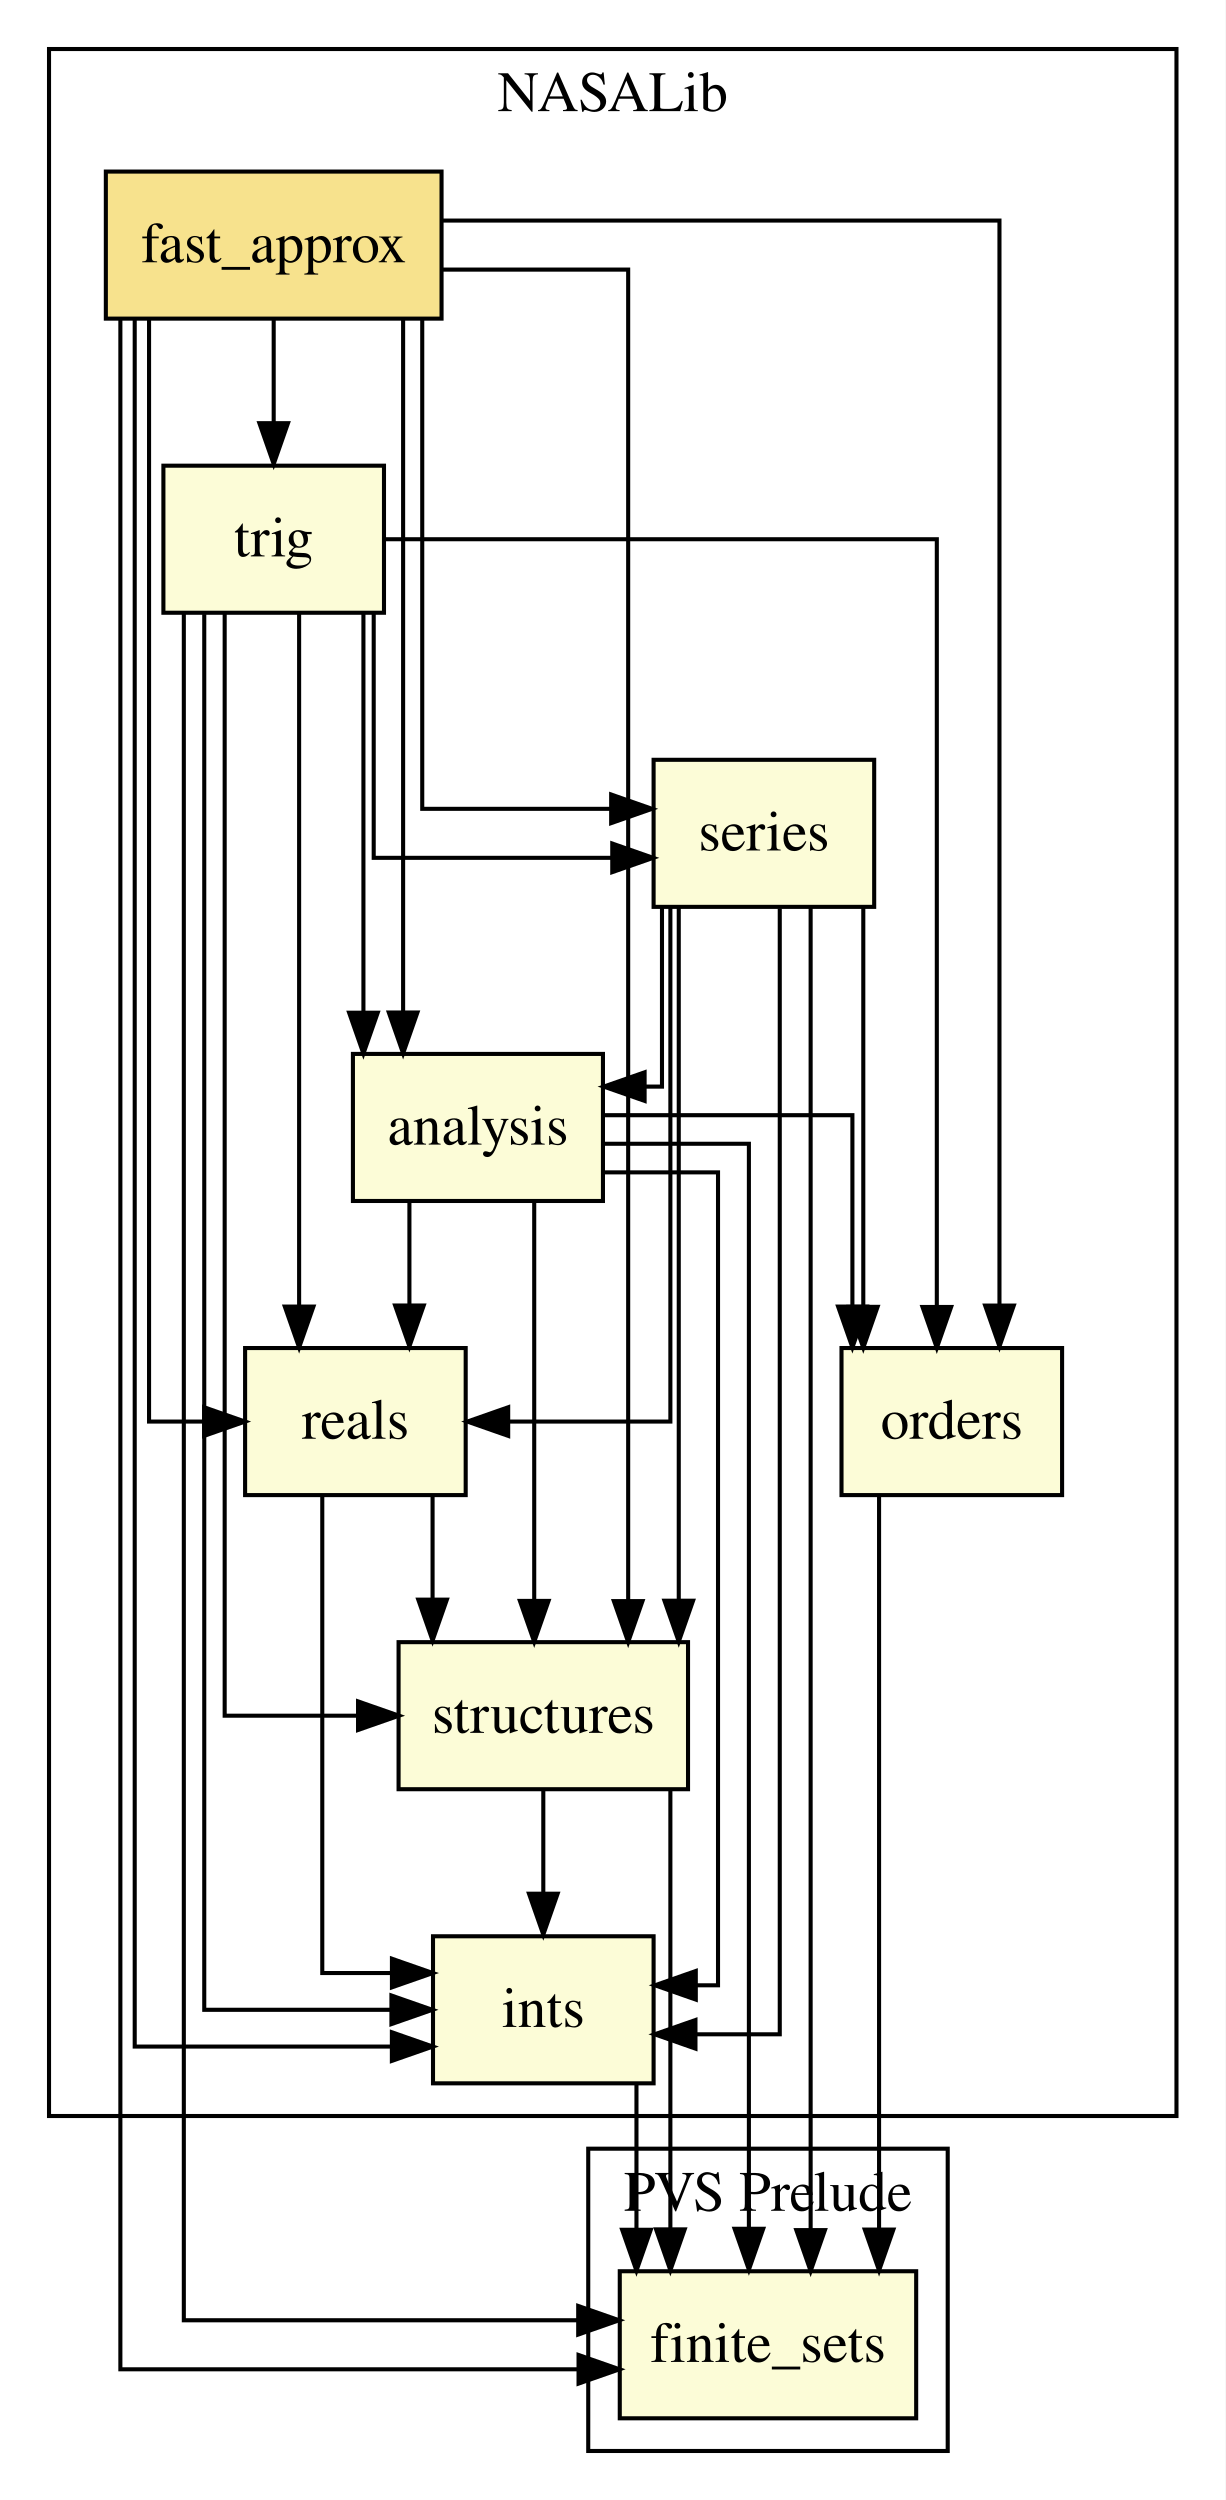
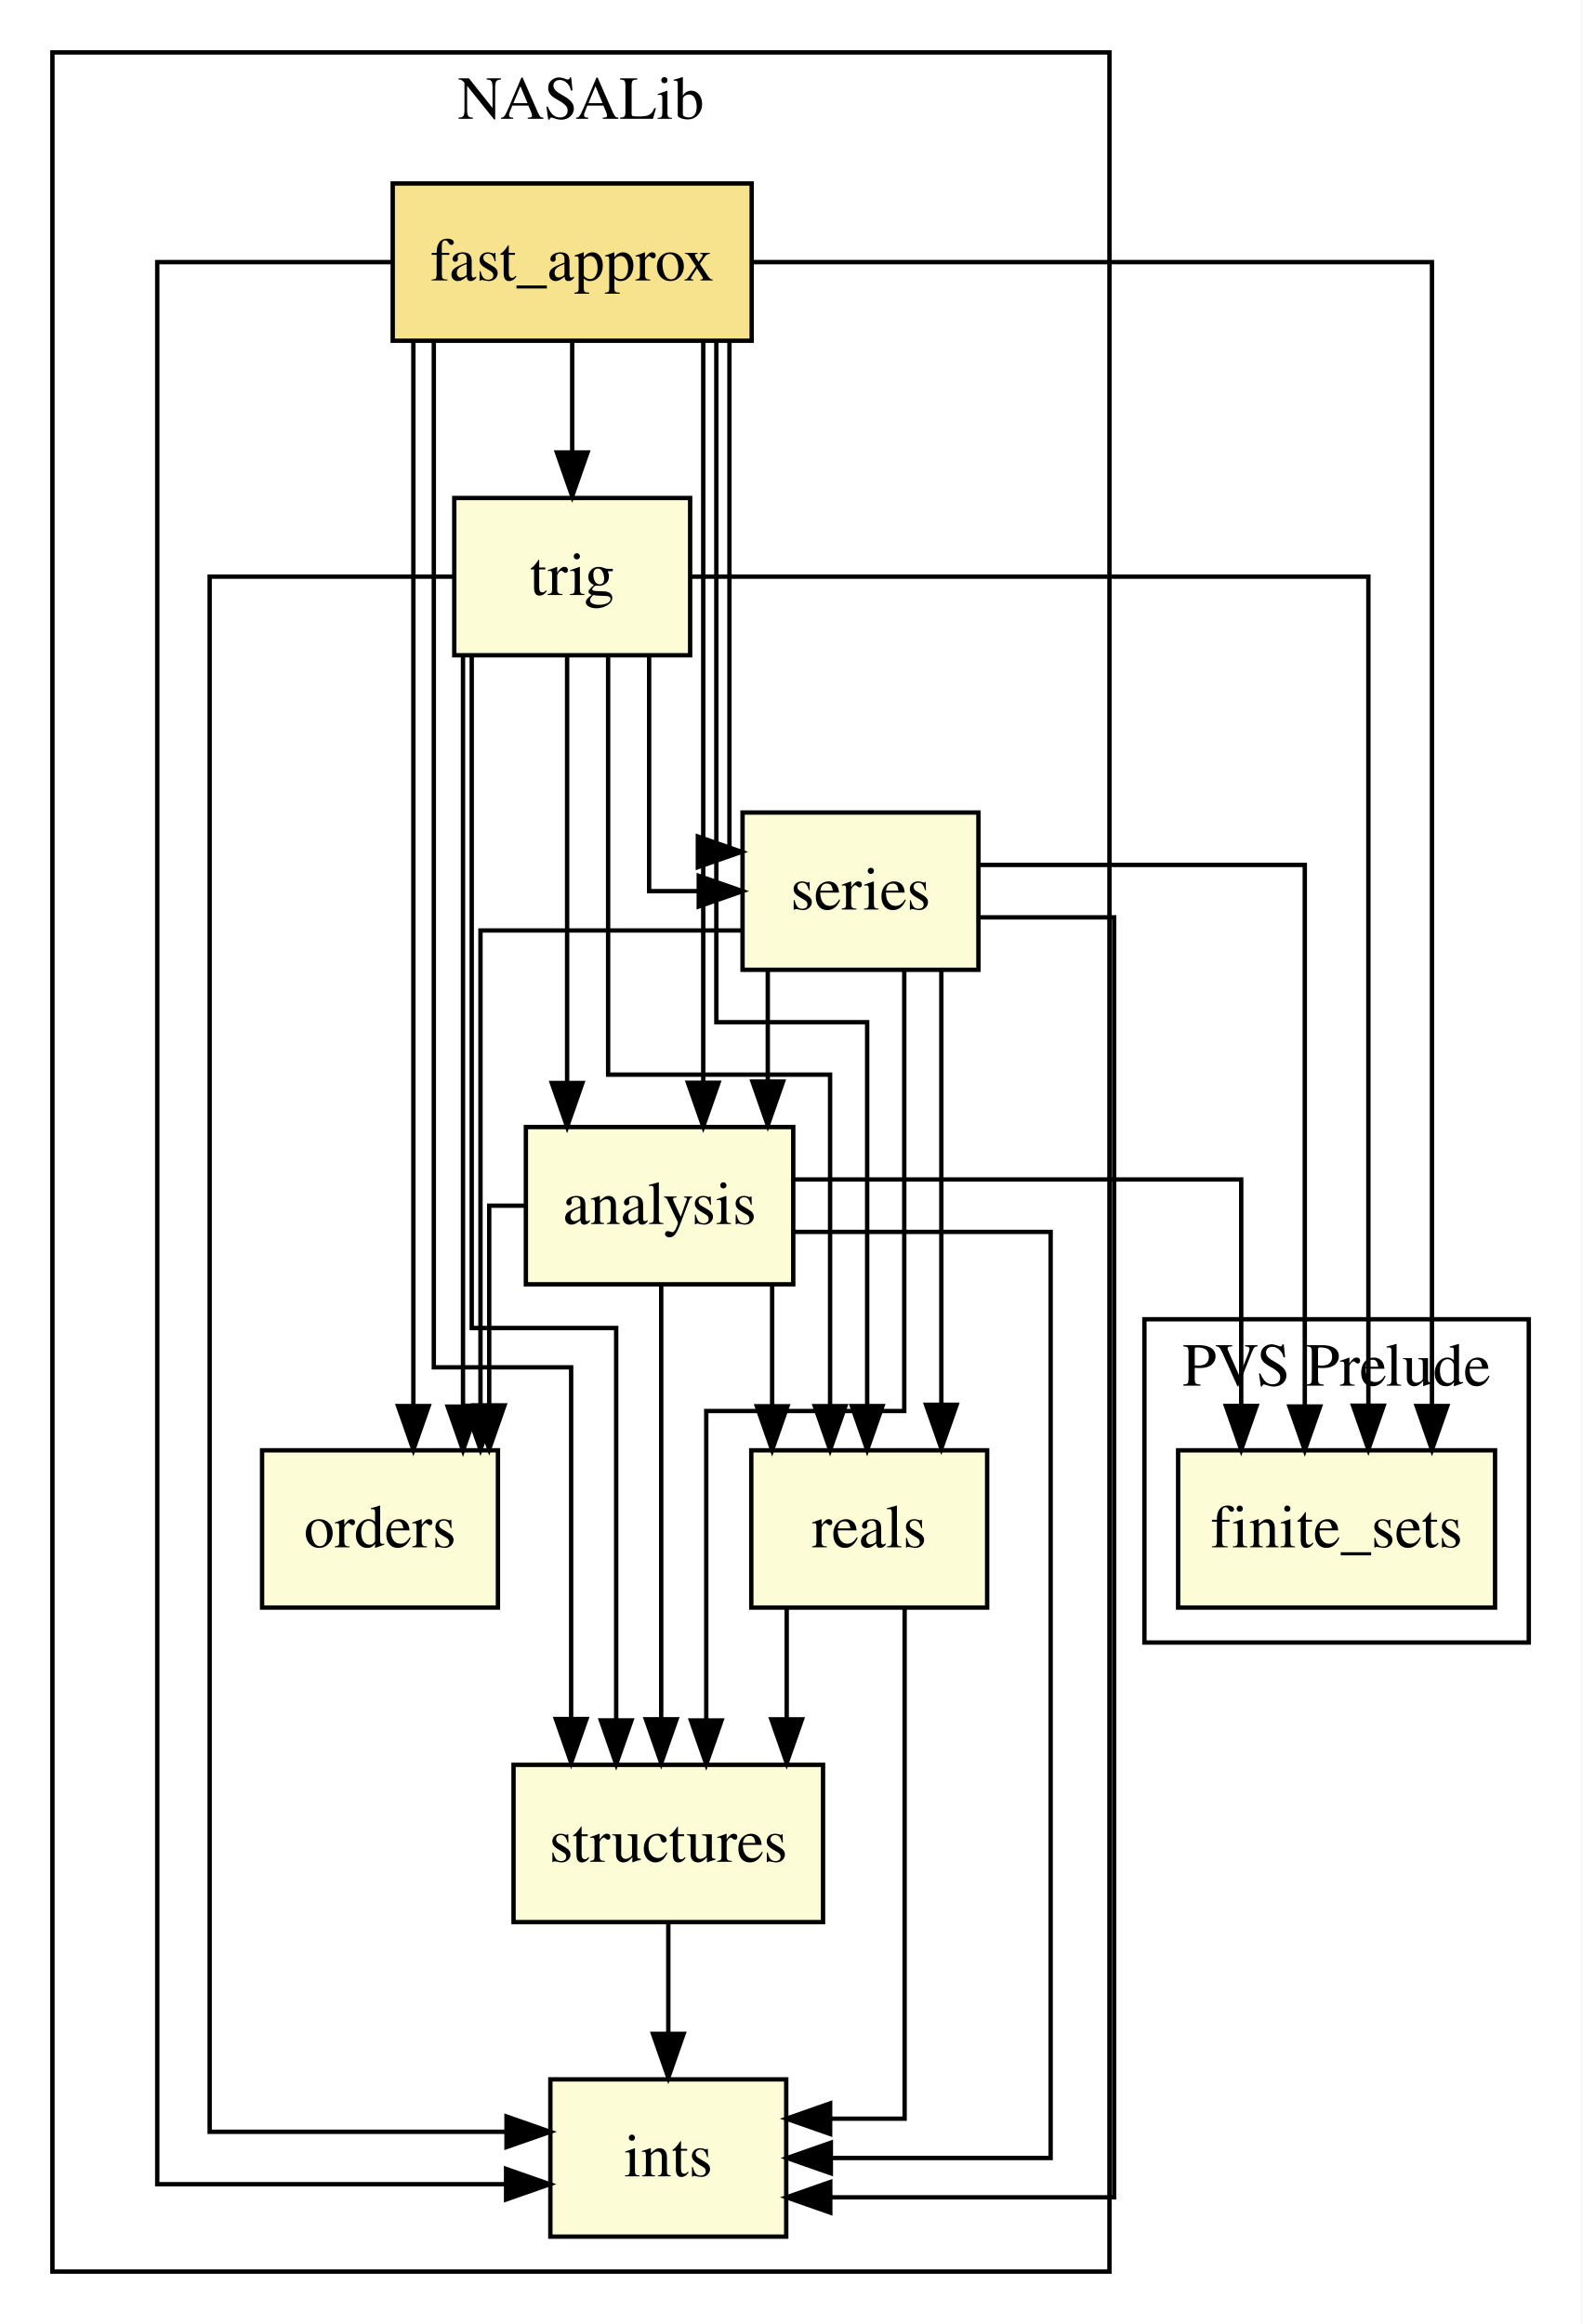
- <svg xmlns="http://www.w3.org/2000/svg" width="300pt" height="612pt" viewBox="0.00 0.00 300.00 612.00">
-   <g id="graph0" class="graph" transform="scale(1 1) rotate(0) translate(4 608)">
-     <polygon fill="#ffffff" stroke="transparent" points="-4,4 -4,-608 296,-608 296,4 -4,4" />
+ <svg xmlns="http://www.w3.org/2000/svg" width="362pt" height="532pt" viewBox="0.00 0.00 362.00 532.00">
+   <g id="graph0" class="graph" transform="scale(1 1) rotate(0) translate(4 528)">
+     <polygon fill="#ffffff" stroke="transparent" points="-4,4 -4,-528 358,-528 358,4 -4,4" />
    <g id="clust1" class="cluster">
-       <polygon fill="none" stroke="#000000" points="8,-90 8,-596 284,-596 284,-90 8,-90" />
-       <text text-anchor="middle" x="146" y="-580.8" font-family="Times,serif" font-size="14.00" fill="#000000">NASALib</text>
+       <polygon fill="none" stroke="#000000" points="8,-8 8,-516 250,-516 250,-8 8,-8" />
+       <text text-anchor="middle" x="129" y="-500.8" font-family="Times,serif" font-size="14.00" fill="#000000">NASALib</text>
    </g>
    <g id="clust2" class="cluster">
-       <polygon fill="none" stroke="#000000" points="140,-8 140,-82 228,-82 228,-8 140,-8" />
-       <text text-anchor="middle" x="184" y="-66.8" font-family="Times,serif" font-size="14.00" fill="#000000">PVS Prelude</text>
+       <polygon fill="none" stroke="#000000" points="258,-152 258,-226 346,-226 346,-152 258,-152" />
+       <text text-anchor="middle" x="302" y="-210.8" font-family="Times,serif" font-size="14.00" fill="#000000">PVS Prelude</text>
    </g>
    <g id="node1" class="node">
-       <polygon fill="#fcfcd7" stroke="#000000" points="143.604,-350 82.396,-350 82.396,-314 143.604,-314 143.604,-350" />
-       <text text-anchor="middle" x="113" y="-327.8" font-family="Times,serif" font-size="14.00" fill="#000000">analysis</text>
+       <polygon fill="#fcfcd7" stroke="#000000" points="177.604,-270 116.396,-270 116.396,-234 177.604,-234 177.604,-270" />
+       <text text-anchor="middle" x="147" y="-247.8" font-family="Times,serif" font-size="14.00" fill="#000000">analysis</text>
    </g>
    <g id="node3" class="node">
-       <polygon fill="#fcfcd7" stroke="#000000" points="156,-134 102,-134 102,-98 156,-98 156,-134" />
-       <text text-anchor="middle" x="129" y="-111.8" font-family="Times,serif" font-size="14.00" fill="#000000">ints</text>
+       <polygon fill="#fcfcd7" stroke="#000000" points="176,-52 122,-52 122,-16 176,-16 176,-52" />
+       <text text-anchor="middle" x="149" y="-29.8" font-family="Times,serif" font-size="14.00" fill="#000000">ints</text>
    </g>
    <g id="edge1" class="edge">
-       <path fill="none" stroke="#000000" d="M143.762,-321C157.982,-321 171.771,-321 171.771,-321 171.771,-321 171.771,-122 171.771,-122 171.771,-122 166.33,-122 166.33,-122" />
-       <polygon fill="#000000" stroke="#000000" points="166.33,-118.5 156.33,-122 166.33,-125.5 166.33,-118.5" />
+       <path fill="none" stroke="#000000" d="M177.563,-246C203.501,-246 236.537,-246 236.537,-246 236.537,-246 236.537,-34 236.537,-34 236.537,-34 186.217,-34 186.217,-34" />
+       <polygon fill="#000000" stroke="#000000" points="186.217,-30.5 176.217,-34 186.217,-37.5 186.217,-30.5" />
    </g>
    <g id="node4" class="node">
-       <polygon fill="#fcfcd7" stroke="#000000" points="256,-278 202,-278 202,-242 256,-242 256,-278" />
-       <text text-anchor="middle" x="229" y="-255.8" font-family="Times,serif" font-size="14.00" fill="#000000">orders</text>
+       <polygon fill="#fcfcd7" stroke="#000000" points="110,-196 56,-196 56,-160 110,-160 110,-196" />
+       <text text-anchor="middle" x="83" y="-173.8" font-family="Times,serif" font-size="14.00" fill="#000000">orders</text>
    </g>
    <g id="edge2" class="edge">
-       <path fill="none" stroke="#000000" d="M143.779,-335C170.409,-335 204.667,-335 204.667,-335 204.667,-335 204.667,-288.155 204.667,-288.155" />
-       <polygon fill="#000000" stroke="#000000" points="208.167,-288.155 204.667,-278.155 201.167,-288.155 208.167,-288.155" />
+       <path fill="none" stroke="#000000" d="M116.271,-252C111.437,-252 108,-252 108,-252 108,-252 108,-206.292 108,-206.292" />
+       <polygon fill="#000000" stroke="#000000" points="111.5,-206.292 108,-196.292 104.5,-206.292 111.5,-206.292" />
    </g>
    <g id="node5" class="node">
-       <polygon fill="#fcfcd7" stroke="#000000" points="110,-278 56,-278 56,-242 110,-242 110,-278" />
-       <text text-anchor="middle" x="83" y="-255.8" font-family="Times,serif" font-size="14.00" fill="#000000">reals</text>
+       <polygon fill="#fcfcd7" stroke="#000000" points="222,-196 168,-196 168,-160 222,-160 222,-196" />
+       <text text-anchor="middle" x="195" y="-173.8" font-family="Times,serif" font-size="14.00" fill="#000000">reals</text>
    </g>
    <g id="edge3" class="edge">
-       <path fill="none" stroke="#000000" d="M96.224,-313.831C96.224,-313.831 96.224,-288.413 96.224,-288.413" />
-       <polygon fill="#000000" stroke="#000000" points="99.724,-288.413 96.224,-278.413 92.724,-288.413 99.724,-288.413" />
+       <path fill="none" stroke="#000000" d="M172.776,-233.708C172.776,-233.708 172.776,-206.082 172.776,-206.082" />
+       <polygon fill="#000000" stroke="#000000" points="176.276,-206.082 172.776,-196.082 169.276,-206.082 176.276,-206.082" />
    </g>
    <g id="node7" class="node">
-       <polygon fill="#fcfcd7" stroke="#000000" points="164.429,-206 93.571,-206 93.571,-170 164.429,-170 164.429,-206" />
-       <text text-anchor="middle" x="129" y="-183.8" font-family="Times,serif" font-size="14.00" fill="#000000">structures</text>
+       <polygon fill="#fcfcd7" stroke="#000000" points="184.429,-124 113.571,-124 113.571,-88 184.429,-88 184.429,-124" />
+       <text text-anchor="middle" x="149" y="-101.8" font-family="Times,serif" font-size="14.00" fill="#000000">structures</text>
    </g>
    <g id="edge4" class="edge">
-       <path fill="none" stroke="#000000" d="M126.776,-313.762C126.776,-313.762 126.776,-216.09 126.776,-216.09" />
-       <polygon fill="#000000" stroke="#000000" points="130.276,-216.09 126.776,-206.09 123.276,-216.09 130.276,-216.09" />
+       <path fill="none" stroke="#000000" d="M147.379,-233.804C147.379,-233.804 147.379,-134.425 147.379,-134.425" />
+       <polygon fill="#000000" stroke="#000000" points="150.879,-134.425 147.379,-124.425 143.879,-134.425 150.879,-134.425" />
    </g>
    <g id="node9" class="node">
-       <polygon fill="#fcfcd7" stroke="#000000" points="220.28,-52 147.72,-52 147.72,-16 220.28,-16 220.28,-52" />
-       <text text-anchor="middle" x="184" y="-29.8" font-family="Times,serif" font-size="14.00" fill="#000000">finite_sets</text>
+       <polygon fill="#fcfcd7" stroke="#000000" points="338.28,-196 265.72,-196 265.72,-160 338.28,-160 338.28,-196" />
+       <text text-anchor="middle" x="302" y="-173.8" font-family="Times,serif" font-size="14.00" fill="#000000">finite_sets</text>
    </g>
    <g id="edge5" class="edge">
-       <path fill="none" stroke="#000000" d="M143.834,-328C161.155,-328 179.328,-328 179.328,-328 179.328,-328 179.328,-62.391 179.328,-62.391" />
-       <polygon fill="#000000" stroke="#000000" points="182.828,-62.391 179.328,-52.391 175.828,-62.391 182.828,-62.391" />
+       <path fill="none" stroke="#000000" d="M177.886,-258C217.224,-258 280.166,-258 280.166,-258 280.166,-258 280.166,-206.153 280.166,-206.153" />
+       <polygon fill="#000000" stroke="#000000" points="283.666,-206.153 280.166,-196.153 276.666,-206.153 283.666,-206.153" />
    </g>
    <g id="node2" class="node">
-       <polygon fill="#f7e28d" stroke="#000000" points="104.09,-566 21.91,-566 21.91,-530 104.09,-530 104.09,-566" />
-       <text text-anchor="middle" x="63" y="-543.8" font-family="Times,serif" font-size="14.00" fill="#000000">fast_approx</text>
+       <polygon fill="#f7e28d" stroke="#000000" points="168.09,-486 85.91,-486 85.91,-450 168.09,-450 168.09,-486" />
+       <text text-anchor="middle" x="127" y="-463.8" font-family="Times,serif" font-size="14.00" fill="#000000">fast_approx</text>
    </g>
    <g id="edge6" class="edge">
-       <path fill="none" stroke="#000000" d="M94.682,-529.956C94.682,-529.956 94.682,-360.145 94.682,-360.145" />
-       <polygon fill="#000000" stroke="#000000" points="98.182,-360.145 94.682,-350.145 91.182,-360.145 98.182,-360.145" />
+       <path fill="none" stroke="#000000" d="M157,-449.955C157,-449.955 157,-280.145 157,-280.145" />
+       <polygon fill="#000000" stroke="#000000" points="160.5,-280.145 157,-270.145 153.5,-280.145 160.5,-280.145" />
    </g>
    <g id="edge7" class="edge">
-       <path fill="none" stroke="#000000" d="M28.977,-529.89C28.977,-446.905 28.977,-107 28.977,-107 28.977,-107 91.933,-107 91.933,-107" />
-       <polygon fill="#000000" stroke="#000000" points="91.933,-110.5 101.933,-107 91.932,-103.5 91.933,-110.5" />
+       <path fill="none" stroke="#000000" d="M85.884,-468C60.209,-468 32,-468 32,-468 32,-468 32,-28 32,-28 32,-28 111.864,-28 111.864,-28" />
+       <polygon fill="#000000" stroke="#000000" points="111.864,-31.5 121.864,-28 111.864,-24.5 111.864,-31.5" />
    </g>
    <g id="edge8" class="edge">
-       <path fill="none" stroke="#000000" d="M104.207,-554C156.691,-554 240.667,-554 240.667,-554 240.667,-554 240.667,-288.391 240.667,-288.391" />
-       <polygon fill="#000000" stroke="#000000" points="244.167,-288.391 240.667,-278.391 237.167,-288.391 244.167,-288.391" />
+       <path fill="none" stroke="#000000" d="M90.637,-449.859C90.637,-449.859 90.637,-206.134 90.637,-206.134" />
+       <polygon fill="#000000" stroke="#000000" points="94.137,-206.134 90.637,-196.134 87.137,-206.134 94.137,-206.134" />
    </g>
    <g id="edge9" class="edge">
-       <path fill="none" stroke="#000000" d="M32.489,-529.984C32.489,-466.934 32.489,-260 32.489,-260 32.489,-260 45.97,-260 45.97,-260" />
-       <polygon fill="#000000" stroke="#000000" points="45.97,-263.5 55.97,-260 45.97,-256.5 45.97,-263.5" />
+       <path fill="none" stroke="#000000" d="M160,-449.708C160,-405.034 160,-294 160,-294 160,-294 194.531,-294 194.531,-294 194.531,-294 194.531,-206.125 194.531,-206.125" />
+       <polygon fill="#000000" stroke="#000000" points="198.031,-206.125 194.531,-196.125 191.031,-206.125 198.031,-206.125" />
    </g>
    <g id="node6" class="node">
-       <polygon fill="#fcfcd7" stroke="#000000" points="210,-422 156,-422 156,-386 210,-386 210,-422" />
-       <text text-anchor="middle" x="183" y="-399.8" font-family="Times,serif" font-size="14.00" fill="#000000">series</text>
+       <polygon fill="#fcfcd7" stroke="#000000" points="220,-342 166,-342 166,-306 220,-306 220,-342" />
+       <text text-anchor="middle" x="193" y="-319.8" font-family="Times,serif" font-size="14.00" fill="#000000">series</text>
    </g>
    <g id="edge10" class="edge">
-       <path fill="none" stroke="#000000" d="M99.363,-529.959C99.363,-492.552 99.363,-410 99.363,-410 99.363,-410 145.614,-410 145.614,-410" />
-       <polygon fill="#000000" stroke="#000000" points="145.614,-413.5 155.614,-410 145.614,-406.5 145.614,-413.5" />
+       <path fill="none" stroke="#000000" d="M163,-449.793C163,-412.944 163,-333 163,-333 163,-333 163.277,-333 163.277,-333" />
+       <polygon fill="#000000" stroke="#000000" points="155.769,-336.5 165.769,-333 155.768,-329.5 155.769,-336.5" />
    </g>
    <g id="edge11" class="edge">
-       <path fill="none" stroke="#000000" d="M104.101,-542C126.53,-542 149.776,-542 149.776,-542 149.776,-542 149.776,-216.042 149.776,-216.042" />
-       <polygon fill="#000000" stroke="#000000" points="153.276,-216.042 149.776,-206.042 146.276,-216.042 153.276,-216.042" />
+       <path fill="none" stroke="#000000" d="M95.318,-449.805C95.318,-391.794 95.318,-215 95.318,-215 95.318,-215 126.759,-215 126.759,-215 126.759,-215 126.759,-134.49 126.759,-134.49" />
+       <polygon fill="#000000" stroke="#000000" points="130.259,-134.49 126.759,-124.49 123.259,-134.49 130.259,-134.49" />
    </g>
    <g id="node8" class="node">
-       <polygon fill="#fcfcd7" stroke="#000000" points="90,-494 36,-494 36,-458 90,-458 90,-494" />
-       <text text-anchor="middle" x="63" y="-471.8" font-family="Times,serif" font-size="14.00" fill="#000000">trig</text>
+       <polygon fill="#fcfcd7" stroke="#000000" points="154,-414 100,-414 100,-378 154,-378 154,-414" />
+       <text text-anchor="middle" x="127" y="-391.8" font-family="Times,serif" font-size="14.00" fill="#000000">trig</text>
    </g>
    <g id="edge12" class="edge">
-       <path fill="none" stroke="#000000" d="M63,-529.831C63,-529.831 63,-504.413 63,-504.413" />
-       <polygon fill="#000000" stroke="#000000" points="66.5,-504.413 63,-494.413 59.5,-504.413 66.5,-504.413" />
+       <path fill="none" stroke="#000000" d="M127,-449.831C127,-449.831 127,-424.413 127,-424.413" />
+       <polygon fill="#000000" stroke="#000000" points="130.5,-424.413 127,-414.413 123.5,-424.413 130.5,-424.413" />
    </g>
    <g id="edge13" class="edge">
-       <path fill="none" stroke="#000000" d="M25.466,-529.798C25.466,-437.762 25.466,-28 25.466,-28 25.466,-28 137.629,-28 137.629,-28" />
-       <polygon fill="#000000" stroke="#000000" points="137.629,-31.5 147.629,-28 137.629,-24.5 137.629,-31.5" />
+       <path fill="none" stroke="#000000" d="M168.263,-468C225.981,-468 323.834,-468 323.834,-468 323.834,-468 323.834,-206.141 323.834,-206.141" />
+       <polygon fill="#000000" stroke="#000000" points="327.334,-206.141 323.834,-196.141 320.334,-206.141 327.334,-206.141" />
    </g>
    <g id="edge14" class="edge">
-       <path fill="none" stroke="#000000" d="M151.805,-97.802C151.805,-97.802 151.805,-62.148 151.805,-62.148" />
-       <polygon fill="#000000" stroke="#000000" points="155.305,-62.148 151.805,-52.148 148.305,-62.148 155.305,-62.148" />
+       <path fill="none" stroke="#000000" d="M203.107,-159.793C203.107,-122.944 203.107,-43 203.107,-43 203.107,-43 186.054,-43 186.054,-43" />
+       <polygon fill="#000000" stroke="#000000" points="186.054,-39.5 176.054,-43 186.053,-46.5 186.054,-39.5" />
    </g>
    <g id="edge15" class="edge">
-       <path fill="none" stroke="#000000" d="M211.195,-241.887C211.195,-241.887 211.195,-62.199 211.195,-62.199" />
-       <polygon fill="#000000" stroke="#000000" points="214.695,-62.199 211.195,-52.199 207.695,-62.199 214.695,-62.199" />
+       <path fill="none" stroke="#000000" d="M176.107,-159.831C176.107,-159.831 176.107,-134.413 176.107,-134.413" />
+       <polygon fill="#000000" stroke="#000000" points="179.607,-134.413 176.107,-124.413 172.607,-134.413 179.607,-134.413" />
    </g>
    <g id="edge16" class="edge">
-       <path fill="none" stroke="#000000" d="M74.893,-241.793C74.893,-204.944 74.893,-125 74.893,-125 74.893,-125 91.947,-125 91.947,-125" />
-       <polygon fill="#000000" stroke="#000000" points="91.947,-128.5 101.947,-125 91.947,-121.5 91.947,-128.5" />
+       <path fill="none" stroke="#000000" d="M171.776,-305.831C171.776,-305.831 171.776,-280.413 171.776,-280.413" />
+       <polygon fill="#000000" stroke="#000000" points="175.276,-280.413 171.776,-270.413 168.276,-280.413 175.276,-280.413" />
    </g>
    <g id="edge17" class="edge">
-       <path fill="none" stroke="#000000" d="M101.893,-241.831C101.893,-241.831 101.893,-216.413 101.893,-216.413" />
-       <polygon fill="#000000" stroke="#000000" points="105.393,-216.413 101.893,-206.413 98.393,-216.413 105.393,-216.413" />
+       <path fill="none" stroke="#000000" d="M220.336,-318C235.399,-318 251.074,-318 251.074,-318 251.074,-318 251.074,-25 251.074,-25 251.074,-25 186.086,-25 186.086,-25" />
+       <polygon fill="#000000" stroke="#000000" points="186.086,-21.5 176.086,-25 186.086,-28.5 186.086,-21.5" />
    </g>
    <g id="edge18" class="edge">
-       <path fill="none" stroke="#000000" d="M158.054,-385.733C158.054,-367.445 158.054,-342 158.054,-342 158.054,-342 153.798,-342 153.798,-342" />
-       <polygon fill="#000000" stroke="#000000" points="153.798,-338.5 143.798,-342 153.798,-345.5 153.798,-338.5" />
+       <path fill="none" stroke="#000000" d="M165.95,-315C140.411,-315 106,-315 106,-315 106,-315 106,-206.192 106,-206.192" />
+       <polygon fill="#000000" stroke="#000000" points="109.5,-206.192 106,-196.192 102.5,-206.193 109.5,-206.192" />
    </g>
    <g id="edge19" class="edge">
-       <path fill="none" stroke="#000000" d="M186.886,-385.609C186.886,-321.245 186.886,-110 186.886,-110 186.886,-110 166.248,-110 166.248,-110" />
-       <polygon fill="#000000" stroke="#000000" points="166.248,-106.5 156.248,-110 166.248,-113.5 166.248,-106.5" />
+       <path fill="none" stroke="#000000" d="M211.51,-305.804C211.51,-305.804 211.51,-206.425 211.51,-206.425" />
+       <polygon fill="#000000" stroke="#000000" points="215.011,-206.425 211.51,-196.425 208.011,-206.425 215.011,-206.425" />
    </g>
    <g id="edge20" class="edge">
-       <path fill="none" stroke="#000000" d="M207.333,-385.762C207.333,-385.762 207.333,-288.09 207.333,-288.09" />
-       <polygon fill="#000000" stroke="#000000" points="210.833,-288.09 207.333,-278.09 203.833,-288.09 210.833,-288.09" />
+       <path fill="none" stroke="#000000" d="M203.021,-305.926C203.021,-272.637 203.021,-205 203.021,-205 203.021,-205 157.69,-205 157.69,-205 157.69,-205 157.69,-134.158 157.69,-134.158" />
+       <polygon fill="#000000" stroke="#000000" points="161.19,-134.158 157.69,-124.158 154.19,-134.158 161.19,-134.158" />
    </g>
    <g id="edge21" class="edge">
-       <path fill="none" stroke="#000000" d="M160.107,-385.762C160.107,-347.014 160.107,-260 160.107,-260 160.107,-260 120.402,-260 120.402,-260" />
-       <polygon fill="#000000" stroke="#000000" points="120.402,-256.5 110.402,-260 120.402,-263.5 120.402,-256.5" />
+       <path fill="none" stroke="#000000" d="M220.26,-330C250.391,-330 294.722,-330 294.722,-330 294.722,-330 294.722,-206.033 294.722,-206.033" />
+       <polygon fill="#000000" stroke="#000000" points="298.222,-206.033 294.722,-196.033 291.222,-206.033 298.222,-206.033" />
    </g>
    <g id="edge22" class="edge">
-       <path fill="none" stroke="#000000" d="M162.16,-385.955C162.16,-385.955 162.16,-216.145 162.16,-216.145" />
-       <polygon fill="#000000" stroke="#000000" points="165.661,-216.145 162.16,-206.145 158.661,-216.145 165.661,-216.145" />
+       <path fill="none" stroke="#000000" d="M149,-87.831C149,-87.831 149,-62.413 149,-62.413" />
+       <polygon fill="#000000" stroke="#000000" points="152.5,-62.413 149,-52.413 145.5,-62.413 152.5,-62.413" />
    </g>
    <g id="edge23" class="edge">
-       <path fill="none" stroke="#000000" d="M194.443,-385.904C194.443,-385.904 194.443,-62.062 194.443,-62.062" />
-       <polygon fill="#000000" stroke="#000000" points="197.943,-62.062 194.443,-52.062 190.943,-62.062 197.943,-62.062" />
+       <path fill="none" stroke="#000000" d="M125.836,-377.762C125.836,-377.762 125.836,-280.09 125.836,-280.09" />
+       <polygon fill="#000000" stroke="#000000" points="129.336,-280.09 125.836,-270.09 122.336,-280.09 129.336,-280.09" />
    </g>
    <g id="edge24" class="edge">
-       <path fill="none" stroke="#000000" d="M129,-169.831C129,-169.831 129,-144.413 129,-144.413" />
-       <polygon fill="#000000" stroke="#000000" points="132.5,-144.413 129,-134.413 125.5,-144.413 132.5,-144.413" />
+       <path fill="none" stroke="#000000" d="M99.823,-396C75.616,-396 44,-396 44,-396 44,-396 44,-40 44,-40 44,-40 111.96,-40 111.96,-40" />
+       <polygon fill="#000000" stroke="#000000" points="111.96,-43.5 121.96,-40 111.96,-36.5 111.96,-43.5" />
    </g>
    <g id="edge25" class="edge">
-       <path fill="none" stroke="#000000" d="M160.107,-169.729C160.107,-169.729 160.107,-62.247 160.107,-62.247" />
-       <polygon fill="#000000" stroke="#000000" points="163.607,-62.247 160.107,-52.247 156.607,-62.247 163.607,-62.247" />
+       <path fill="none" stroke="#000000" d="M102,-377.788C102,-377.788 102,-206.006 102,-206.006" />
+       <polygon fill="#000000" stroke="#000000" points="105.5,-206.006 102,-196.006 98.5,-206.006 105.5,-206.006" />
    </g>
    <g id="edge26" class="edge">
-       <path fill="none" stroke="#000000" d="M84.966,-457.762C84.966,-457.762 84.966,-360.09 84.966,-360.09" />
-       <polygon fill="#000000" stroke="#000000" points="88.466,-360.09 84.966,-350.09 81.466,-360.09 88.466,-360.09" />
+       <path fill="none" stroke="#000000" d="M135.224,-377.936C135.224,-345.791 135.224,-282 135.224,-282 135.224,-282 186.041,-282 186.041,-282 186.041,-282 186.041,-206.115 186.041,-206.115" />
+       <polygon fill="#000000" stroke="#000000" points="189.542,-206.115 186.041,-196.115 182.542,-206.115 189.542,-206.115" />
    </g>
    <g id="edge27" class="edge">
-       <path fill="none" stroke="#000000" d="M46,-457.653C46,-384.292 46,-116 46,-116 46,-116 91.823,-116 91.823,-116" />
-       <polygon fill="#000000" stroke="#000000" points="91.823,-119.5 101.823,-116 91.823,-112.5 91.823,-119.5" />
+       <path fill="none" stroke="#000000" d="M144.612,-377.831C144.612,-356.502 144.612,-324 144.612,-324 144.612,-324 155.977,-324 155.977,-324" />
+       <polygon fill="#000000" stroke="#000000" points="155.977,-327.5 165.977,-324 155.976,-320.5 155.977,-327.5" />
    </g>
    <g id="edge28" class="edge">
-       <path fill="none" stroke="#000000" d="M90.171,-476C136.383,-476 225.333,-476 225.333,-476 225.333,-476 225.333,-288.045 225.333,-288.045" />
-       <polygon fill="#000000" stroke="#000000" points="228.833,-288.045 225.333,-278.045 221.833,-288.045 228.833,-288.045" />
+       <path fill="none" stroke="#000000" d="M104,-377.918C104,-333.758 104,-224 104,-224 104,-224 137.069,-224 137.069,-224 137.069,-224 137.069,-134.179 137.069,-134.179" />
+       <polygon fill="#000000" stroke="#000000" points="140.569,-134.179 137.069,-124.179 133.569,-134.179 140.569,-134.179" />
    </g>
    <g id="edge29" class="edge">
-       <path fill="none" stroke="#000000" d="M69.224,-457.955C69.224,-457.955 69.224,-288.145 69.224,-288.145" />
-       <polygon fill="#000000" stroke="#000000" points="72.724,-288.145 69.224,-278.145 65.724,-288.145 72.724,-288.145" />
-     </g>
-     <g id="edge30" class="edge">
-       <path fill="none" stroke="#000000" d="M87.483,-457.909C87.483,-434.867 87.483,-398 87.483,-398 87.483,-398 145.884,-398 145.884,-398" />
-       <polygon fill="#000000" stroke="#000000" points="145.884,-401.5 155.884,-398 145.884,-394.5 145.884,-401.5" />
-     </g>
-     <g id="edge31" class="edge">
-       <path fill="none" stroke="#000000" d="M51,-457.984C51,-394.934 51,-188 51,-188 51,-188 83.651,-188 83.651,-188" />
-       <polygon fill="#000000" stroke="#000000" points="83.651,-191.5 93.651,-188 83.651,-184.5 83.651,-191.5" />
-     </g>
-     <g id="edge32" class="edge">
-       <path fill="none" stroke="#000000" d="M41,-457.821C41,-375.304 41,-40 41,-40 41,-40 137.545,-40 137.545,-40" />
-       <polygon fill="#000000" stroke="#000000" points="137.545,-43.5 147.545,-40 137.545,-36.5 137.545,-43.5" />
+       <path fill="none" stroke="#000000" d="M154.289,-396C205.138,-396 309.278,-396 309.278,-396 309.278,-396 309.278,-206.212 309.278,-206.212" />
+       <polygon fill="#000000" stroke="#000000" points="312.778,-206.212 309.278,-196.212 305.778,-206.212 312.778,-206.212" />
    </g>
  </g>
</svg>
